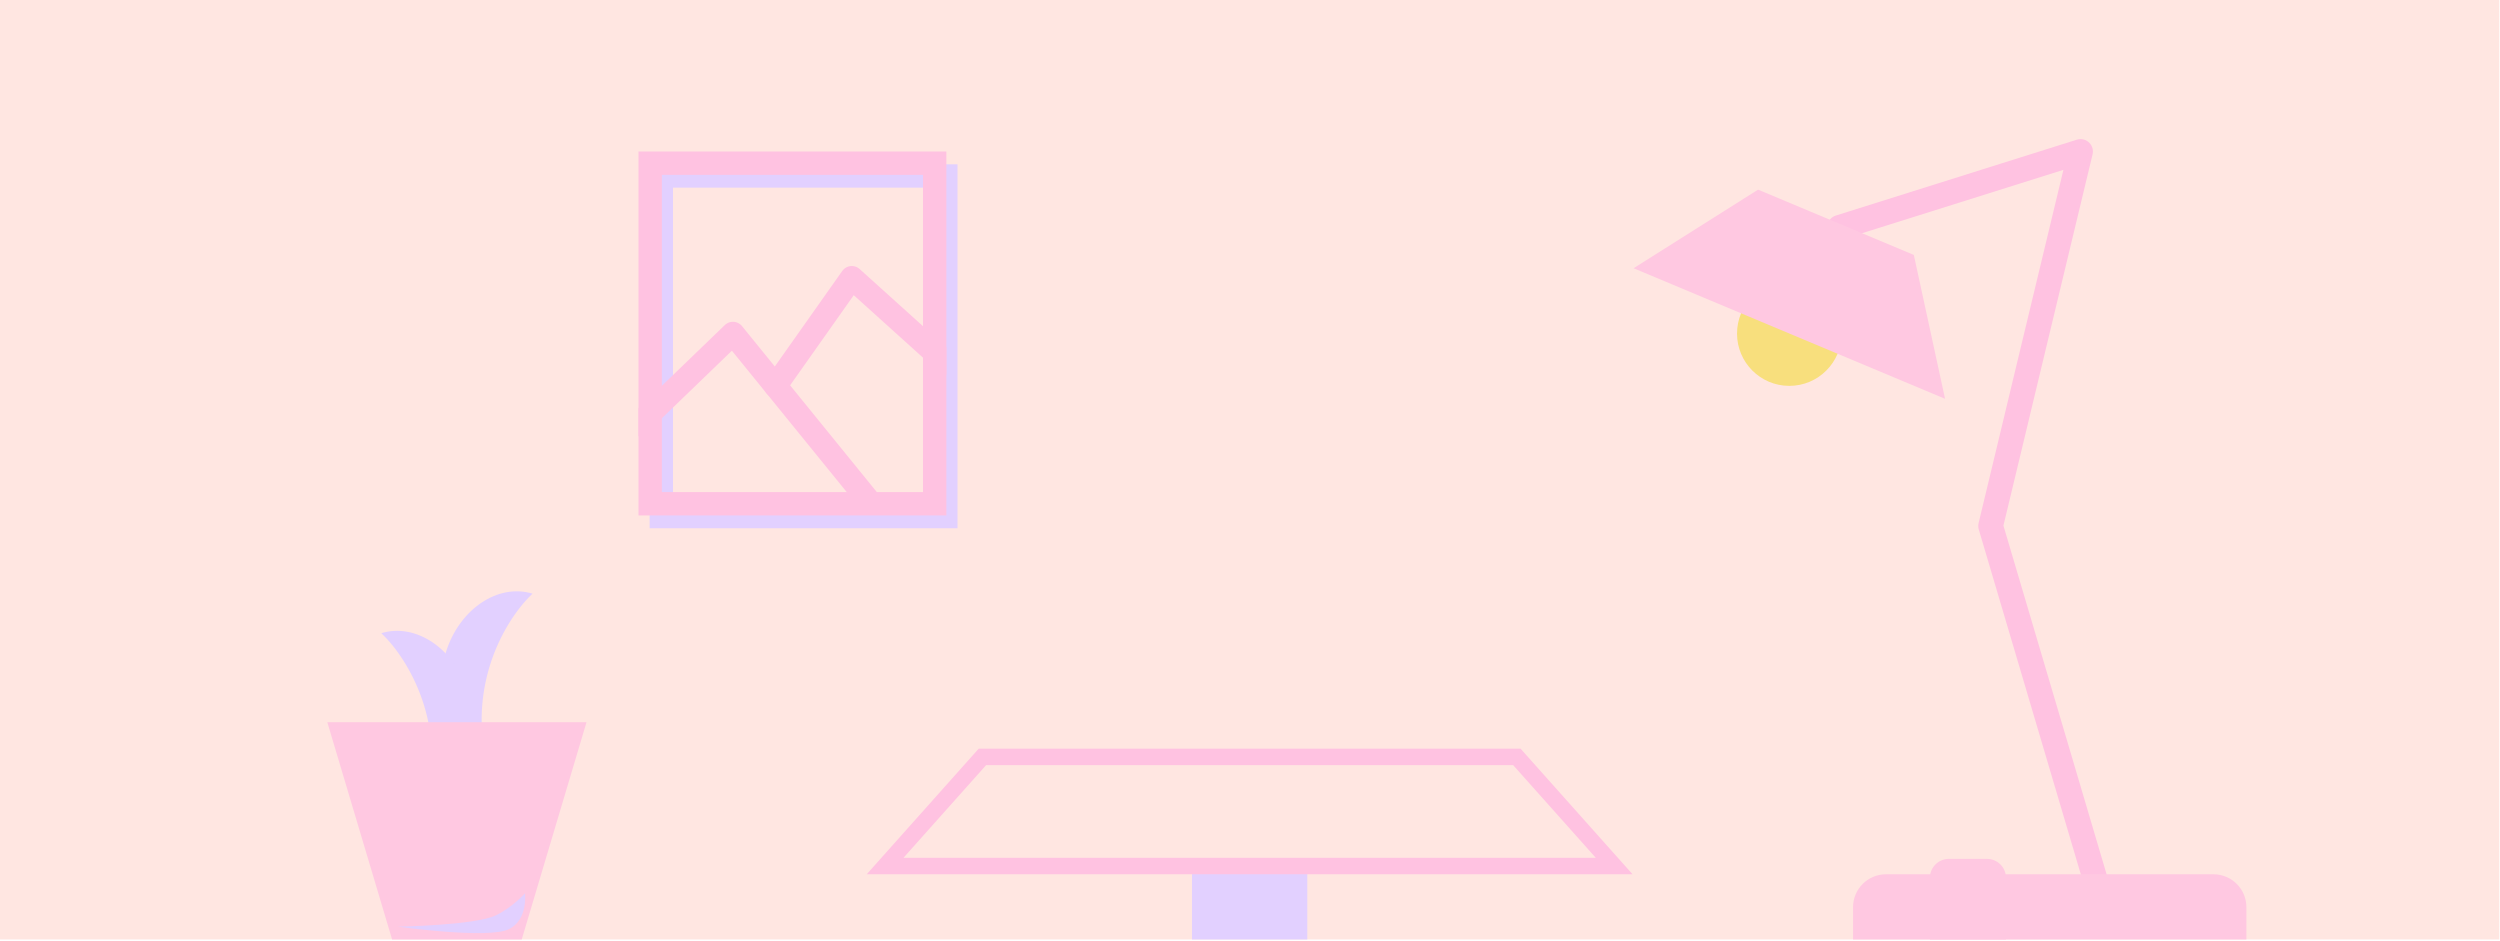
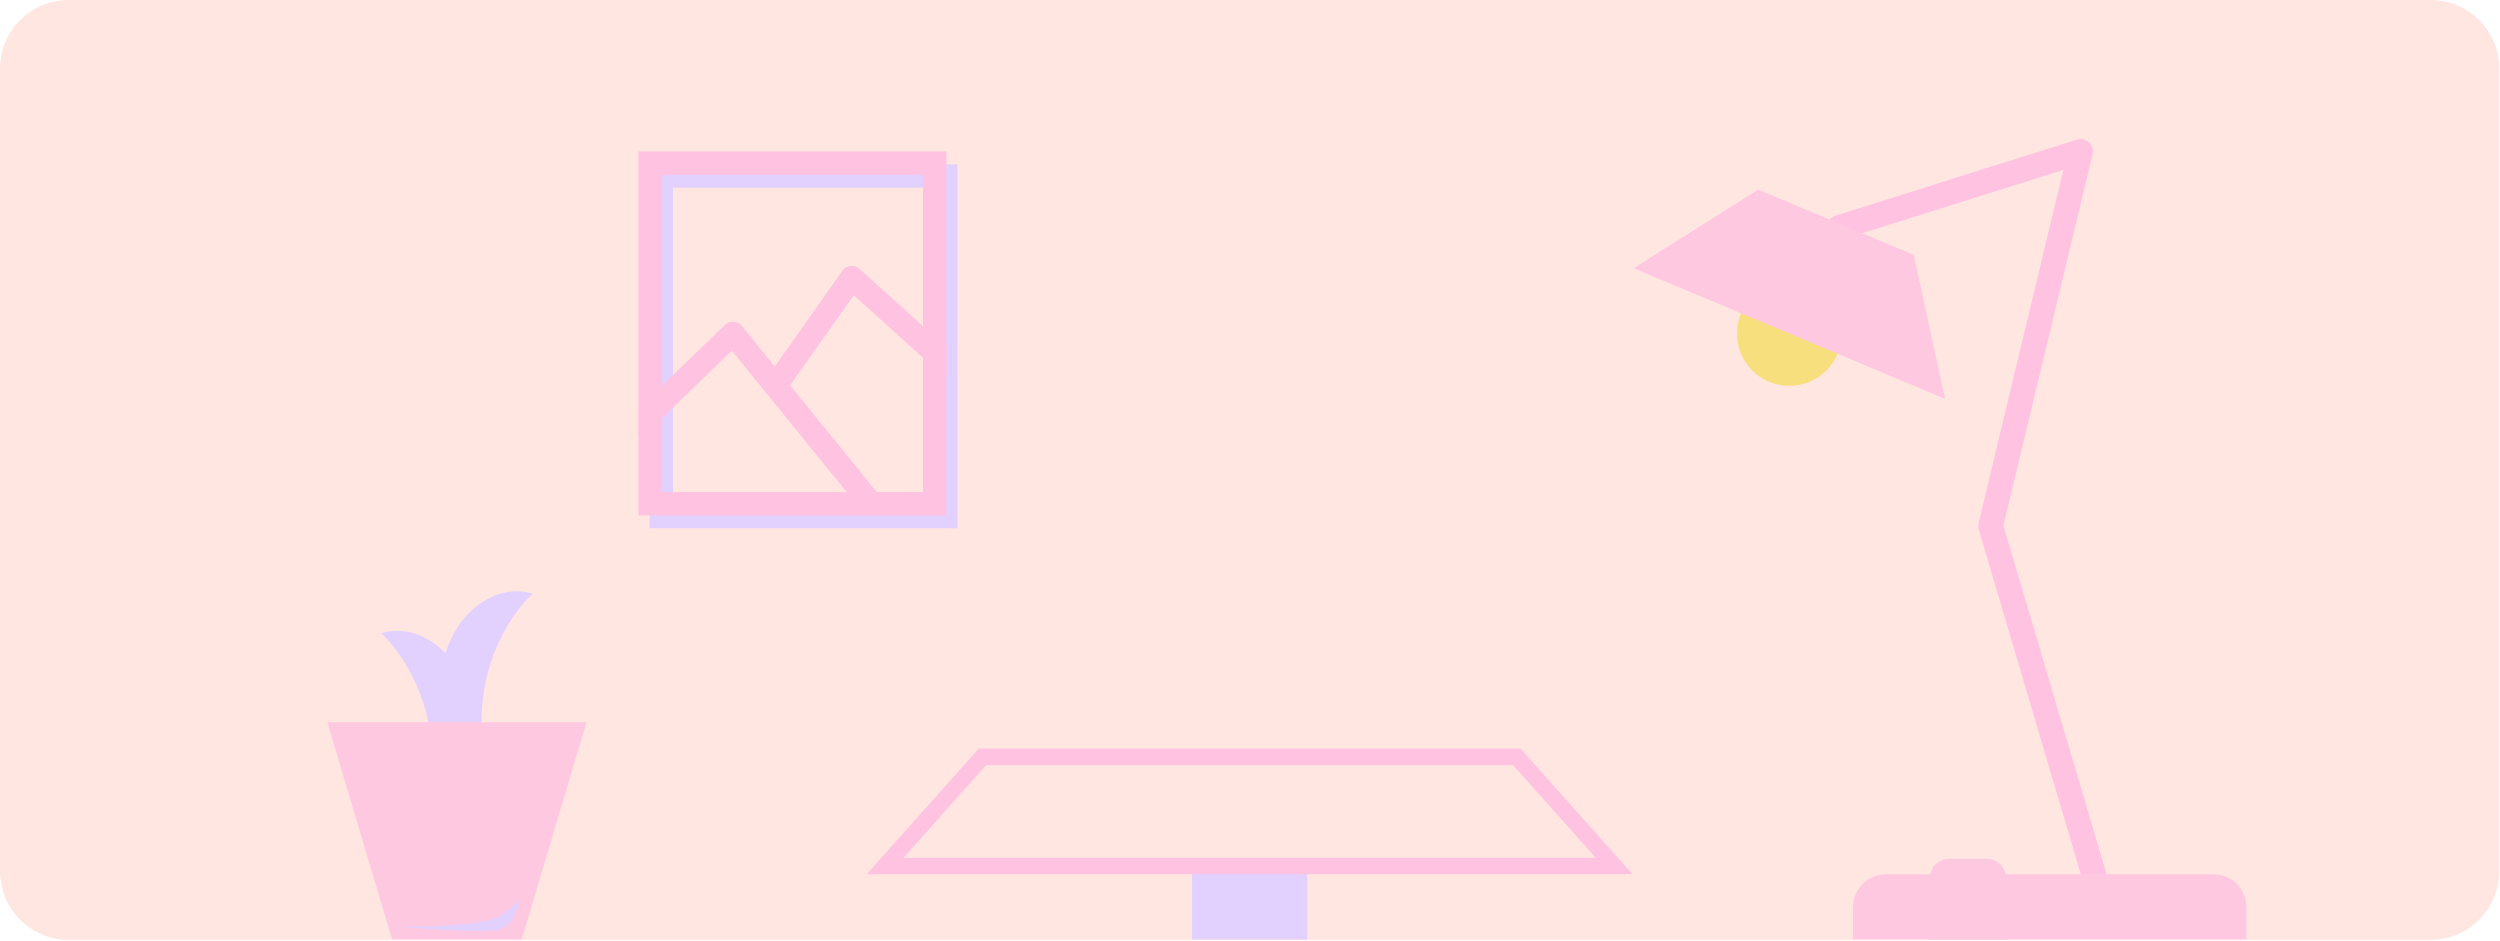
<svg xmlns="http://www.w3.org/2000/svg" width="100%" height="100%" viewBox="0 0 1819 684" version="1.1" xml:space="preserve" style="fill-rule:evenodd;clip-rule:evenodd;stroke-linecap:round;stroke-linejoin:round;stroke-miterlimit:1.5;">
  <rect id="Artboard3" x="0" y="0" width="1818.48" height="683.56" style="fill:none;" />
  <clipPath id="_clip1">
    <rect x="0" y="0" width="1818.48" height="683.56" />
  </clipPath>
  <g clip-path="url(#_clip1)">
    <g>
-       <rect x="0" y="0" width="1818.48" height="683.87" style="fill:#ffe6e1;" />
+       <path d="M1818.48,50c0,-13.261 -5.268,-25.979 -14.645,-35.355c-9.376,-9.377 -22.094,-14.645 -35.355,-14.645c-260.283,0 -1458.19,0 -1718.48,0c-13.261,0 -25.979,5.268 -35.355,14.645c-9.377,9.376 -14.645,22.094 -14.645,35.355c0,126.375 0,457.495 0,583.87c0,13.261 5.268,25.979 14.645,35.356c9.376,9.377 22.094,14.644 35.355,14.644c260.283,0 1458.19,0 1718.48,0c13.261,0 25.979,-5.267 35.355,-14.644c9.377,-9.377 14.645,-22.095 14.645,-35.356c0,-126.375 0,-457.495 0,-583.87Z" style="fill:#ffe6e1;" />
    </g>
    <g>
      <path d="M387.476,431.956c-25.182,-7.74 -53.433,11.378 -63.049,42.666c-9.616,31.288 3.022,62.972 28.204,70.712c-3.489,-15.549 -3.215,-38.282 3.735,-60.896c6.95,-22.614 19.49,-41.577 31.11,-52.482Z" style="fill:#e2d0ff;" />
      <path d="M277.417,460.713c25.182,-7.739 53.434,11.379 63.05,42.666c9.615,31.288 -3.022,62.973 -28.205,70.712c3.49,-15.549 3.216,-38.282 -3.734,-60.896c-6.95,-22.613 -19.491,-41.576 -31.111,-52.482Z" style="fill:#e2d0ff;" />
    </g>
    <rect x="867.28" y="624.908" width="83.915" height="58.652" style="fill:#e2d0ff;" />
    <path d="M426.756,525.448l-188.619,0l47.155,158.112l94.31,0l47.154,-158.112Z" style="fill:#ffc8e1;" />
    <path d="M1338.43,165.421l175.368,-55.197l-65.418,272.442l77.378,261.515" style="fill:none;stroke:#ffc2e1;stroke-width:18px;" />
    <path d="M1634.48,660.082c0,-13.225 -10.737,-23.962 -23.962,-23.962l-238.279,0c-13.225,0 -23.962,10.737 -23.962,23.962l0,47.924c0,13.225 10.737,23.962 23.962,23.962l238.279,0c13.225,0 23.962,-10.737 23.962,-23.962l0,-47.924Z" style="fill:#ffc8e1;" />
    <path d="M1459.55,638.745c0,-7.637 -6.2,-13.837 -13.837,-13.837l-27.675,0c-7.637,0 -13.837,6.2 -13.837,13.837l0,54.038c0,7.637 6.2,13.837 13.837,13.837l27.675,0c7.637,0 13.837,-6.2 13.837,-13.837l0,-54.038Z" style="fill:#ffc8e1;" />
    <circle cx="1301.91" cy="242.711" r="38.05" style="fill:#f8df7d;" />
    <path d="M1415.23,290.18l-226.639,-95.012l90.592,-57.187l113.319,47.506l22.728,104.693Z" style="fill:#ffc8e1;" />
    <path d="M696.679,384.355l-224.004,0l0,-264.813l224.004,0l0,264.813Zm-207.004,-247.813l0,230.813l190.004,0l0,-230.813l-190.004,0Z" style="fill:#e2d0ff;" />
    <rect x="464.574" y="110.224" width="224.005" height="264.813" style="fill:none;" />
    <clipPath id="_clip2">
      <rect x="464.574" y="110.224" width="224.005" height="264.813" />
    </clipPath>
    <g clip-path="url(#_clip2)">
      <path d="M464.574,308.909l68.707,-66.279l98.532,121.303" style="fill:none;stroke:#ffc2e1;stroke-width:17px;" />
      <path d="M564.223,280.723l55.549,-78.668l68.806,62.07" style="fill:none;stroke:#ffc2e1;stroke-width:17px;" />
    </g>
    <path d="M688.578,375.036l-224.004,0l0,-264.812l224.004,0l0,264.812Zm-207.005,-247.812l0,230.812l190.005,0l0,-230.812l-190.005,0Z" style="fill:#ffc2e1;" />
    <path d="M1187.85,636.12l-557.233,0l81.49,-91.399l394.253,0l81.49,91.399Zm-470.365,-79.399l-60.092,67.399l503.681,0l-60.092,-67.399l-383.497,0Z" style="fill:#ffc2e1;" />
-     <path d="M289.543,674.227c0,0 56.139,-0.911 71.309,-8.256c12.265,-5.938 21.146,-16.038 21.146,-16.038c0,0 2.359,19.316 -11.765,26.155c-15.17,7.345 -80.69,-1.861 -80.69,-1.861Z" style="fill:#e2d0ff;" />
+     <path d="M289.543,674.227c0,0 58.554,0.542 72.259,-6.748c11.081,-5.894 15.471,-13.245 15.471,-13.245c0,0 -0.706,18.473 -14.687,22.139c-12.067,3.165 -73.043,-2.146 -73.043,-2.146Z" style="fill:#e2d0ff;" />
  </g>
</svg>
